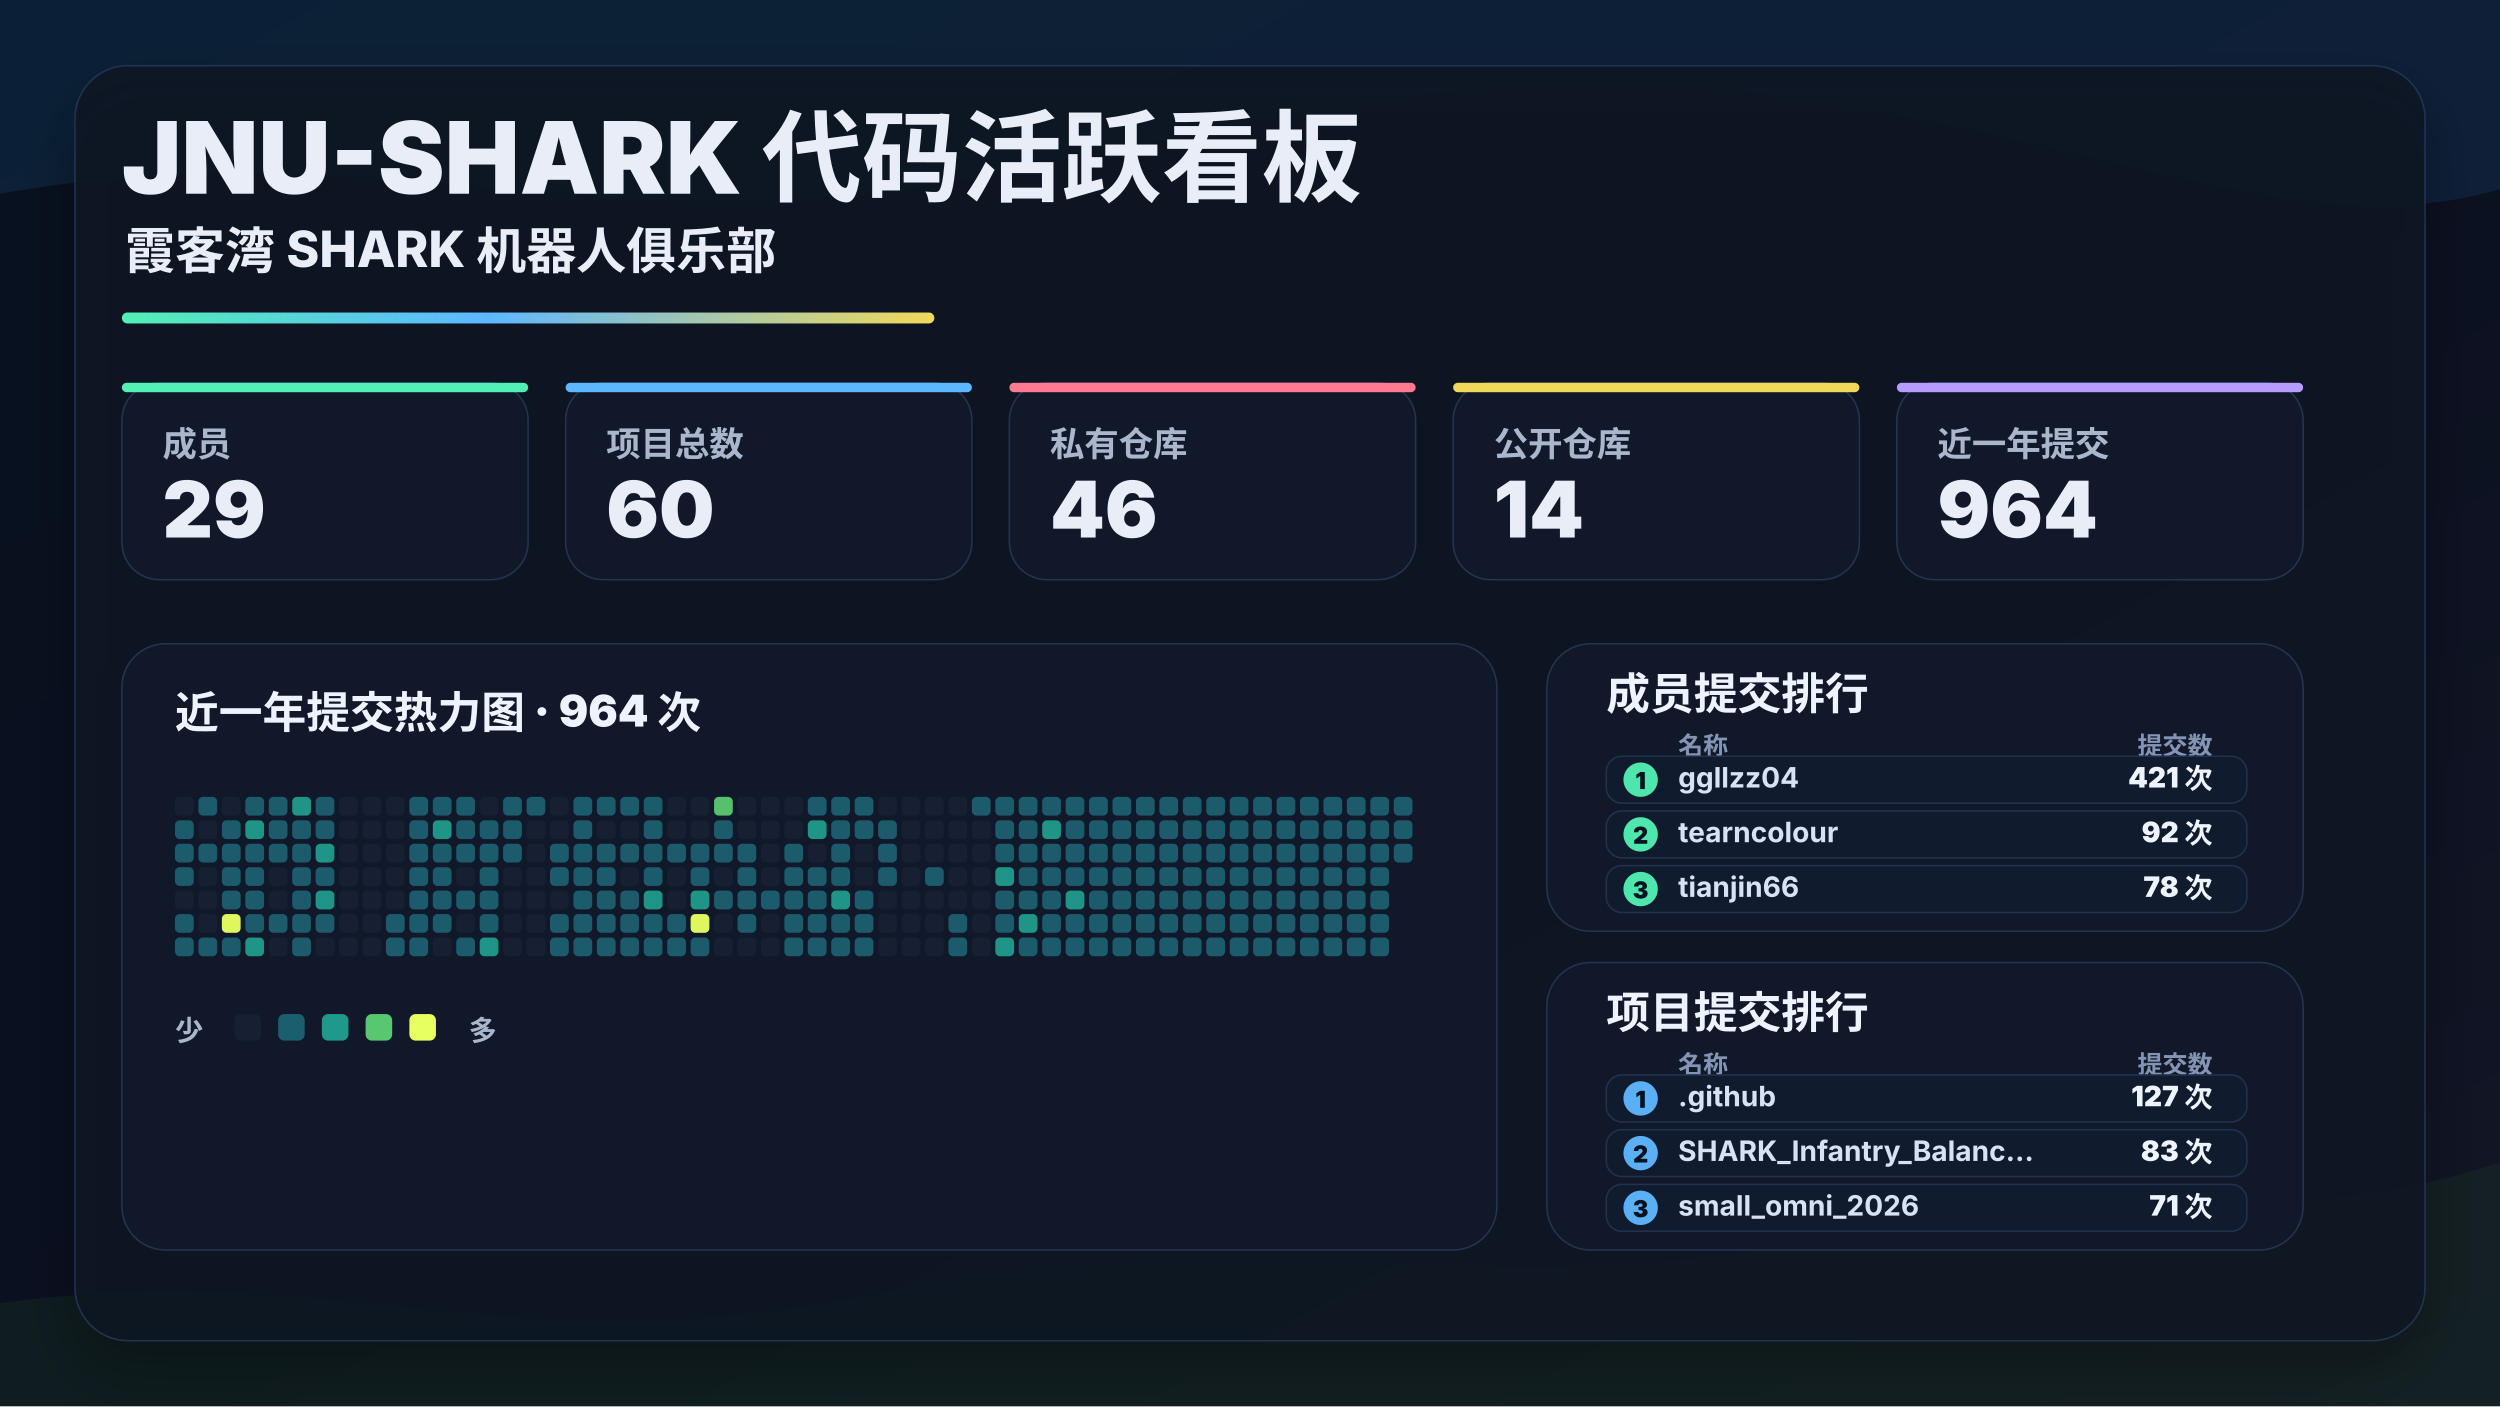
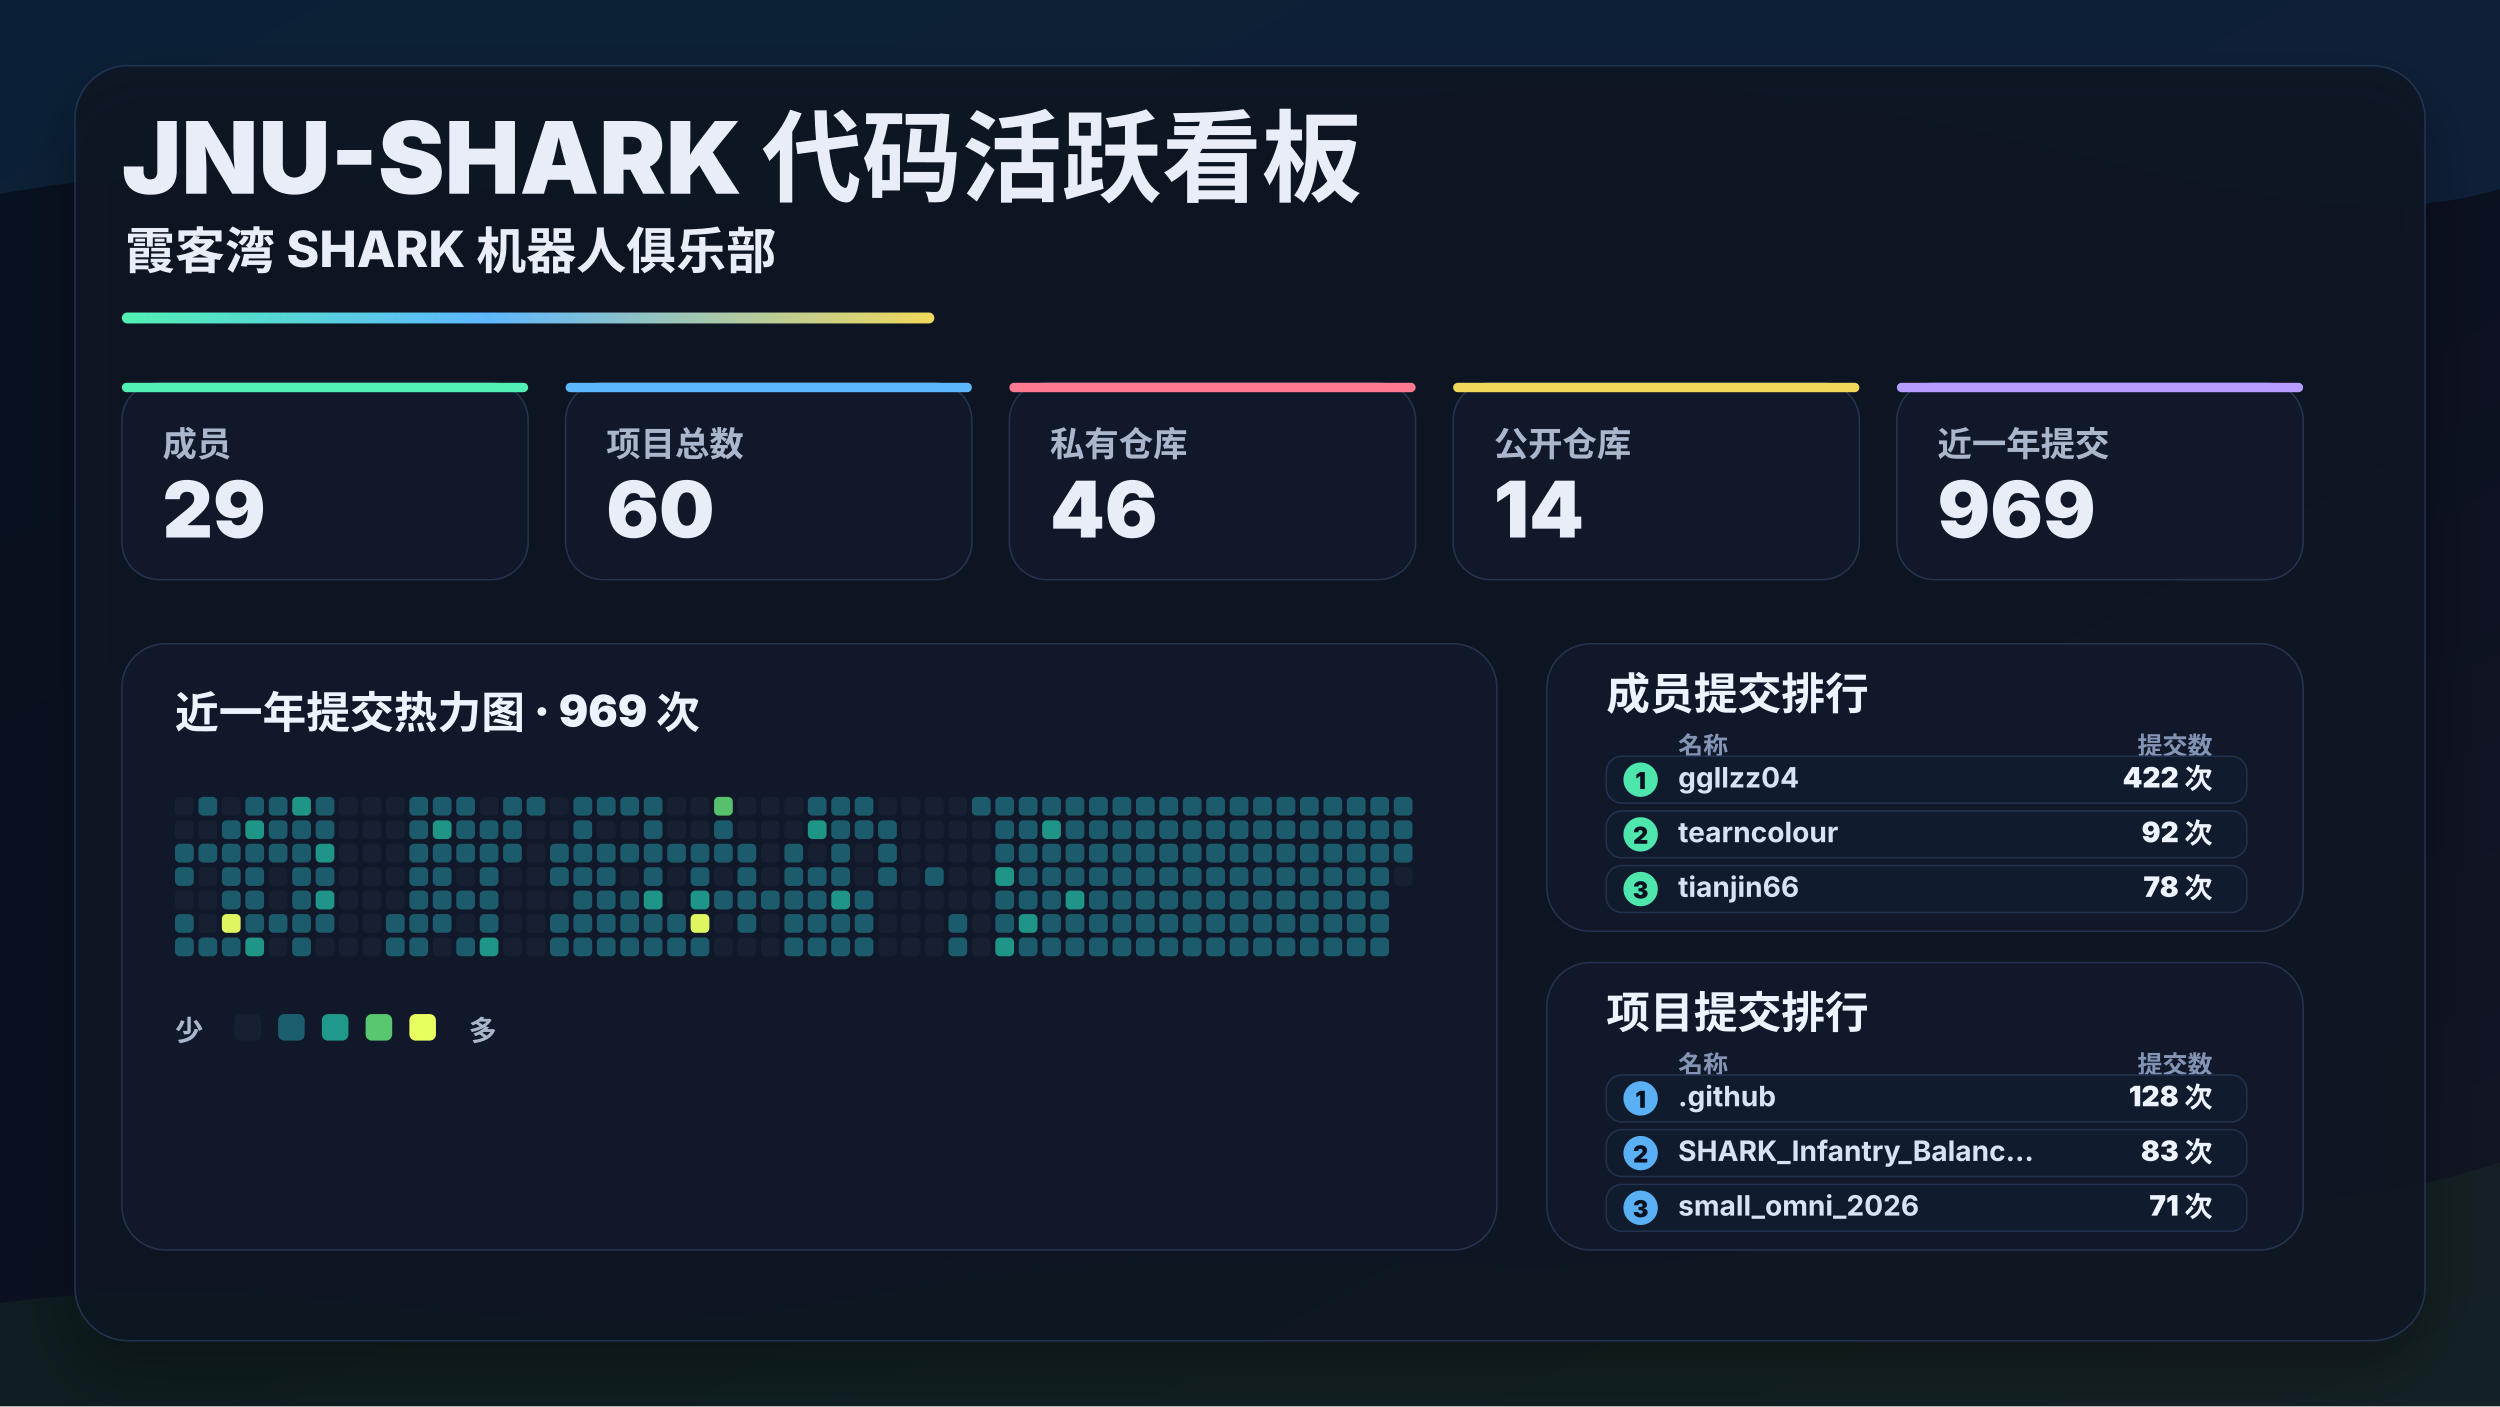
<svg xmlns="http://www.w3.org/2000/svg" width="1600" height="900" viewBox="0 0 1600 900" role="img" aria-labelledby="title desc">
  <defs>
    <linearGradient id="bg" x1="0" y1="0" x2="1" y2="1">
      <stop offset="0" stop-color="#07111f" />
      <stop offset="0.52" stop-color="#0b1020" />
      <stop offset="1" stop-color="#131625" />
    </linearGradient>
    <linearGradient id="hero" x1="0" y1="0" x2="1" y2="0">
      <stop offset="0" stop-color="#52f0b4" />
      <stop offset="0.45" stop-color="#5db7ff" />
      <stop offset="1" stop-color="#f0d85a" />
    </linearGradient>
    <filter id="softShadow" x="-10%" y="-10%" width="120%" height="120%">
      <feDropShadow dx="0" dy="18" stdDeviation="18" flood-color="#000000" flood-opacity="0.32" />
    </filter>
  </defs>
  <style>
    text { font-family: Inter, ui-sans-serif, system-ui, -apple-system, BlinkMacSystemFont, "Segoe UI", "PingFang SC", "Microsoft YaHei", sans-serif; fill: #e8edf7; }
    .title { font-size: 64px; font-weight: 900; letter-spacing: 0; }
    .subtitle { font-size: 32px; font-weight: 780; fill: #e8edf7; }
    .label { font-size: 22px; fill: #aab6cc; font-weight: 760; }
    .stat { font-size: 50px; font-weight: 900; }
    .section-title { font-size: 28px; font-weight: 860; fill: #eef4ff; }
    .table-head { font-size: 16px; fill: #8494b4; font-weight: 720; }
    .row-name { font-size: 18px; fill: #d7e2f4; font-weight: 720; }
    .row-value { font-size: 18px; fill: #eef4ff; font-weight: 860; }
    .rank { font-size: 15px; fill: #07111f; font-weight: 900; }
    .tiny { font-size: 18px; fill: #aab6cc; font-weight: 620; }
  </style>
  <rect width="1600" height="900" fill="url(#bg)" />
  <path d="M0 124 C250 80 385 160 620 114 C860 67 982 28 1220 74 C1392 108 1495 152 1600 121 L1600 0 L0 0 Z" fill="#12385c" opacity="0.38" />
  <path d="M0 834 C216 805 318 875 553 830 C835 776 935 837 1160 794 C1350 758 1464 789 1600 744 L1600 900 L0 900 Z" fill="#173622" opacity="0.36" />
  <g filter="url(#softShadow)">
    <rect x="48" y="42" width="1504" height="816" rx="34" fill="#0b1324" opacity="0.88" stroke="#263654" />
  </g>
  <text x="78" y="124" class="title">JNU-SHARK 代码活跃看板</text>
  <text x="80" y="172" class="subtitle">霞客湾 SHARK 机器人俱乐部</text>
  <rect x="78" y="200" width="520" height="7" rx="3.5" fill="url(#hero)" />
  <g>
    <rect x="78" y="245" width="260" height="126" rx="24" fill="#10182a" stroke="#25334f" />
    <rect x="78" y="245" width="260" height="6" rx="3" fill="#52f0b4" />
    <text x="104" y="292" class="label">成员</text>
    <text x="104" y="344" class="stat">29</text>
  </g>
  <g>
    <rect x="362" y="245" width="260" height="126" rx="24" fill="#10182a" stroke="#25334f" />
    <rect x="362" y="245" width="260" height="6" rx="3" fill="#5db7ff" />
    <text x="388" y="292" class="label">项目总数</text>
    <text x="388" y="344" class="stat">60</text>
  </g>
  <g>
    <rect x="646" y="245" width="260" height="126" rx="24" fill="#10182a" stroke="#25334f" />
    <rect x="646" y="245" width="260" height="6" rx="3" fill="#ff7a90" />
    <text x="672" y="292" class="label">私有仓库</text>
    <text x="672" y="344" class="stat">46</text>
  </g>
  <g>
    <rect x="930" y="245" width="260" height="126" rx="24" fill="#10182a" stroke="#25334f" />
    <rect x="930" y="245" width="260" height="6" rx="3" fill="#f0d85a" />
    <text x="956" y="292" class="label">公开仓库</text>
    <text x="956" y="344" class="stat">14</text>
  </g>
  <g>
    <rect x="1214" y="245" width="260" height="126" rx="24" fill="#10182a" stroke="#25334f" />
    <rect x="1214" y="245" width="260" height="6" rx="3" fill="#b59cff" />
    <text x="1240" y="292" class="label">近一年提交</text>
-     <text x="1240" y="344" class="stat">964</text>
+     <text x="1240" y="344" class="stat">969</text>
  </g>
  <rect x="78" y="412" width="880" height="388" rx="28" fill="#10182a" stroke="#25334f" />
-   <text x="112" y="466" class="section-title">近一年提交热力图 · 964 次</text>
+   <text x="112" y="466" class="section-title">近一年提交热力图 · 969 次</text>
  <rect x="112" y="510" width="12" height="12" rx="3" fill="#172033" opacity="0.96" />
-   <rect x="112" y="525" width="12" height="12" rx="3" fill="#1b5e6d" opacity="0.96" />
+   <rect x="112" y="525" width="12" height="12" rx="3" fill="#172033" opacity="0.96" />
  <rect x="112" y="540" width="12" height="12" rx="3" fill="#1b5e6d" opacity="0.96" />
  <rect x="112" y="555" width="12" height="12" rx="3" fill="#1b5e6d" opacity="0.96" />
  <rect x="112" y="570" width="12" height="12" rx="3" fill="#172033" opacity="0.96" />
  <rect x="112" y="585" width="12" height="12" rx="3" fill="#1b5e6d" opacity="0.96" />
  <rect x="112" y="600" width="12" height="12" rx="3" fill="#1b5e6d" opacity="0.96" />
  <rect x="127" y="510" width="12" height="12" rx="3" fill="#1b5e6d" opacity="0.96" />
  <rect x="127" y="525" width="12" height="12" rx="3" fill="#172033" opacity="0.96" />
  <rect x="127" y="540" width="12" height="12" rx="3" fill="#1b5e6d" opacity="0.96" />
  <rect x="127" y="555" width="12" height="12" rx="3" fill="#172033" opacity="0.96" />
  <rect x="127" y="570" width="12" height="12" rx="3" fill="#172033" opacity="0.96" />
  <rect x="127" y="585" width="12" height="12" rx="3" fill="#172033" opacity="0.96" />
  <rect x="127" y="600" width="12" height="12" rx="3" fill="#1b5e6d" opacity="0.96" />
  <rect x="142" y="510" width="12" height="12" rx="3" fill="#172033" opacity="0.96" />
  <rect x="142" y="525" width="12" height="12" rx="3" fill="#1b5e6d" opacity="0.96" />
  <rect x="142" y="540" width="12" height="12" rx="3" fill="#1b5e6d" opacity="0.96" />
  <rect x="142" y="555" width="12" height="12" rx="3" fill="#1b5e6d" opacity="0.96" />
  <rect x="142" y="570" width="12" height="12" rx="3" fill="#1b5e6d" opacity="0.96" />
  <rect x="142" y="585" width="12" height="12" rx="3" fill="#e7ff61" opacity="0.96" />
  <rect x="142" y="600" width="12" height="12" rx="3" fill="#1b5e6d" opacity="0.96" />
  <rect x="157" y="510" width="12" height="12" rx="3" fill="#1b5e6d" opacity="0.96" />
  <rect x="157" y="525" width="12" height="12" rx="3" fill="#1f9a8a" opacity="0.96" />
  <rect x="157" y="540" width="12" height="12" rx="3" fill="#1b5e6d" opacity="0.96" />
  <rect x="157" y="555" width="12" height="12" rx="3" fill="#1b5e6d" opacity="0.96" />
  <rect x="157" y="570" width="12" height="12" rx="3" fill="#1b5e6d" opacity="0.96" />
  <rect x="157" y="585" width="12" height="12" rx="3" fill="#1b5e6d" opacity="0.96" />
  <rect x="157" y="600" width="12" height="12" rx="3" fill="#1f9a8a" opacity="0.96" />
  <rect x="172" y="510" width="12" height="12" rx="3" fill="#1b5e6d" opacity="0.96" />
  <rect x="172" y="525" width="12" height="12" rx="3" fill="#1b5e6d" opacity="0.96" />
  <rect x="172" y="540" width="12" height="12" rx="3" fill="#1b5e6d" opacity="0.96" />
  <rect x="172" y="555" width="12" height="12" rx="3" fill="#172033" opacity="0.96" />
  <rect x="172" y="570" width="12" height="12" rx="3" fill="#172033" opacity="0.96" />
  <rect x="172" y="585" width="12" height="12" rx="3" fill="#1b5e6d" opacity="0.96" />
  <rect x="172" y="600" width="12" height="12" rx="3" fill="#172033" opacity="0.96" />
  <rect x="187" y="510" width="12" height="12" rx="3" fill="#1f9a8a" opacity="0.96" />
  <rect x="187" y="525" width="12" height="12" rx="3" fill="#1b5e6d" opacity="0.96" />
  <rect x="187" y="540" width="12" height="12" rx="3" fill="#1b5e6d" opacity="0.96" />
  <rect x="187" y="555" width="12" height="12" rx="3" fill="#1b5e6d" opacity="0.96" />
  <rect x="187" y="570" width="12" height="12" rx="3" fill="#1b5e6d" opacity="0.96" />
  <rect x="187" y="585" width="12" height="12" rx="3" fill="#1b5e6d" opacity="0.96" />
  <rect x="187" y="600" width="12" height="12" rx="3" fill="#1b5e6d" opacity="0.96" />
  <rect x="202" y="510" width="12" height="12" rx="3" fill="#1b5e6d" opacity="0.96" />
  <rect x="202" y="525" width="12" height="12" rx="3" fill="#1b5e6d" opacity="0.96" />
  <rect x="202" y="540" width="12" height="12" rx="3" fill="#1f9a8a" opacity="0.96" />
  <rect x="202" y="555" width="12" height="12" rx="3" fill="#1b5e6d" opacity="0.96" />
  <rect x="202" y="570" width="12" height="12" rx="3" fill="#1f9a8a" opacity="0.96" />
  <rect x="202" y="585" width="12" height="12" rx="3" fill="#1b5e6d" opacity="0.96" />
  <rect x="202" y="600" width="12" height="12" rx="3" fill="#172033" opacity="0.96" />
  <rect x="217" y="510" width="12" height="12" rx="3" fill="#172033" opacity="0.96" />
  <rect x="217" y="525" width="12" height="12" rx="3" fill="#172033" opacity="0.96" />
  <rect x="217" y="540" width="12" height="12" rx="3" fill="#172033" opacity="0.96" />
  <rect x="217" y="555" width="12" height="12" rx="3" fill="#172033" opacity="0.96" />
  <rect x="217" y="570" width="12" height="12" rx="3" fill="#172033" opacity="0.96" />
  <rect x="217" y="585" width="12" height="12" rx="3" fill="#172033" opacity="0.96" />
  <rect x="217" y="600" width="12" height="12" rx="3" fill="#172033" opacity="0.96" />
  <rect x="232" y="510" width="12" height="12" rx="3" fill="#172033" opacity="0.96" />
  <rect x="232" y="525" width="12" height="12" rx="3" fill="#172033" opacity="0.96" />
  <rect x="232" y="540" width="12" height="12" rx="3" fill="#172033" opacity="0.96" />
  <rect x="232" y="555" width="12" height="12" rx="3" fill="#172033" opacity="0.96" />
  <rect x="232" y="570" width="12" height="12" rx="3" fill="#172033" opacity="0.96" />
  <rect x="232" y="585" width="12" height="12" rx="3" fill="#172033" opacity="0.96" />
  <rect x="232" y="600" width="12" height="12" rx="3" fill="#172033" opacity="0.96" />
  <rect x="247" y="510" width="12" height="12" rx="3" fill="#172033" opacity="0.96" />
  <rect x="247" y="525" width="12" height="12" rx="3" fill="#172033" opacity="0.96" />
  <rect x="247" y="540" width="12" height="12" rx="3" fill="#172033" opacity="0.96" />
  <rect x="247" y="555" width="12" height="12" rx="3" fill="#172033" opacity="0.96" />
  <rect x="247" y="570" width="12" height="12" rx="3" fill="#172033" opacity="0.96" />
  <rect x="247" y="585" width="12" height="12" rx="3" fill="#1b5e6d" opacity="0.96" />
  <rect x="247" y="600" width="12" height="12" rx="3" fill="#1b5e6d" opacity="0.96" />
  <rect x="262" y="510" width="12" height="12" rx="3" fill="#1b5e6d" opacity="0.96" />
  <rect x="262" y="525" width="12" height="12" rx="3" fill="#1b5e6d" opacity="0.96" />
  <rect x="262" y="540" width="12" height="12" rx="3" fill="#1b5e6d" opacity="0.96" />
  <rect x="262" y="555" width="12" height="12" rx="3" fill="#1b5e6d" opacity="0.96" />
  <rect x="262" y="570" width="12" height="12" rx="3" fill="#1b5e6d" opacity="0.96" />
  <rect x="262" y="585" width="12" height="12" rx="3" fill="#1b5e6d" opacity="0.96" />
  <rect x="262" y="600" width="12" height="12" rx="3" fill="#1b5e6d" opacity="0.96" />
  <rect x="277" y="510" width="12" height="12" rx="3" fill="#1b5e6d" opacity="0.96" />
  <rect x="277" y="525" width="12" height="12" rx="3" fill="#1f9a8a" opacity="0.96" />
  <rect x="277" y="540" width="12" height="12" rx="3" fill="#1b5e6d" opacity="0.96" />
  <rect x="277" y="555" width="12" height="12" rx="3" fill="#1b5e6d" opacity="0.96" />
  <rect x="277" y="570" width="12" height="12" rx="3" fill="#1b5e6d" opacity="0.96" />
  <rect x="277" y="585" width="12" height="12" rx="3" fill="#1b5e6d" opacity="0.96" />
  <rect x="277" y="600" width="12" height="12" rx="3" fill="#172033" opacity="0.96" />
  <rect x="292" y="510" width="12" height="12" rx="3" fill="#1b5e6d" opacity="0.96" />
  <rect x="292" y="525" width="12" height="12" rx="3" fill="#1b5e6d" opacity="0.96" />
  <rect x="292" y="540" width="12" height="12" rx="3" fill="#1b5e6d" opacity="0.96" />
  <rect x="292" y="555" width="12" height="12" rx="3" fill="#172033" opacity="0.96" />
  <rect x="292" y="570" width="12" height="12" rx="3" fill="#1b5e6d" opacity="0.96" />
  <rect x="292" y="585" width="12" height="12" rx="3" fill="#172033" opacity="0.96" />
  <rect x="292" y="600" width="12" height="12" rx="3" fill="#1b5e6d" opacity="0.96" />
  <rect x="307" y="510" width="12" height="12" rx="3" fill="#172033" opacity="0.96" />
  <rect x="307" y="525" width="12" height="12" rx="3" fill="#1b5e6d" opacity="0.96" />
  <rect x="307" y="540" width="12" height="12" rx="3" fill="#1b5e6d" opacity="0.96" />
  <rect x="307" y="555" width="12" height="12" rx="3" fill="#1b5e6d" opacity="0.96" />
  <rect x="307" y="570" width="12" height="12" rx="3" fill="#1b5e6d" opacity="0.96" />
  <rect x="307" y="585" width="12" height="12" rx="3" fill="#1b5e6d" opacity="0.96" />
  <rect x="307" y="600" width="12" height="12" rx="3" fill="#1f9a8a" opacity="0.96" />
  <rect x="322" y="510" width="12" height="12" rx="3" fill="#1b5e6d" opacity="0.96" />
  <rect x="322" y="525" width="12" height="12" rx="3" fill="#1b5e6d" opacity="0.96" />
  <rect x="322" y="540" width="12" height="12" rx="3" fill="#1b5e6d" opacity="0.96" />
  <rect x="322" y="555" width="12" height="12" rx="3" fill="#172033" opacity="0.96" />
  <rect x="322" y="570" width="12" height="12" rx="3" fill="#172033" opacity="0.96" />
  <rect x="322" y="585" width="12" height="12" rx="3" fill="#172033" opacity="0.96" />
  <rect x="322" y="600" width="12" height="12" rx="3" fill="#172033" opacity="0.96" />
  <rect x="337" y="510" width="12" height="12" rx="3" fill="#1b5e6d" opacity="0.96" />
  <rect x="337" y="525" width="12" height="12" rx="3" fill="#172033" opacity="0.96" />
  <rect x="337" y="540" width="12" height="12" rx="3" fill="#172033" opacity="0.96" />
  <rect x="337" y="555" width="12" height="12" rx="3" fill="#172033" opacity="0.96" />
  <rect x="337" y="570" width="12" height="12" rx="3" fill="#172033" opacity="0.96" />
  <rect x="337" y="585" width="12" height="12" rx="3" fill="#172033" opacity="0.96" />
  <rect x="337" y="600" width="12" height="12" rx="3" fill="#172033" opacity="0.96" />
  <rect x="352" y="510" width="12" height="12" rx="3" fill="#172033" opacity="0.96" />
  <rect x="352" y="525" width="12" height="12" rx="3" fill="#172033" opacity="0.96" />
  <rect x="352" y="540" width="12" height="12" rx="3" fill="#1b5e6d" opacity="0.96" />
  <rect x="352" y="555" width="12" height="12" rx="3" fill="#1b5e6d" opacity="0.96" />
  <rect x="352" y="570" width="12" height="12" rx="3" fill="#172033" opacity="0.96" />
  <rect x="352" y="585" width="12" height="12" rx="3" fill="#1b5e6d" opacity="0.96" />
  <rect x="352" y="600" width="12" height="12" rx="3" fill="#1b5e6d" opacity="0.96" />
  <rect x="367" y="510" width="12" height="12" rx="3" fill="#1b5e6d" opacity="0.96" />
  <rect x="367" y="525" width="12" height="12" rx="3" fill="#1b5e6d" opacity="0.96" />
  <rect x="367" y="540" width="12" height="12" rx="3" fill="#1b5e6d" opacity="0.96" />
  <rect x="367" y="555" width="12" height="12" rx="3" fill="#1b5e6d" opacity="0.96" />
  <rect x="367" y="570" width="12" height="12" rx="3" fill="#1b5e6d" opacity="0.96" />
  <rect x="367" y="585" width="12" height="12" rx="3" fill="#1b5e6d" opacity="0.96" />
  <rect x="367" y="600" width="12" height="12" rx="3" fill="#1b5e6d" opacity="0.96" />
  <rect x="382" y="510" width="12" height="12" rx="3" fill="#1b5e6d" opacity="0.96" />
  <rect x="382" y="525" width="12" height="12" rx="3" fill="#172033" opacity="0.96" />
  <rect x="382" y="540" width="12" height="12" rx="3" fill="#1b5e6d" opacity="0.96" />
  <rect x="382" y="555" width="12" height="12" rx="3" fill="#1b5e6d" opacity="0.96" />
  <rect x="382" y="570" width="12" height="12" rx="3" fill="#1b5e6d" opacity="0.96" />
  <rect x="382" y="585" width="12" height="12" rx="3" fill="#1b5e6d" opacity="0.96" />
  <rect x="382" y="600" width="12" height="12" rx="3" fill="#1b5e6d" opacity="0.96" />
  <rect x="397" y="510" width="12" height="12" rx="3" fill="#1b5e6d" opacity="0.96" />
  <rect x="397" y="525" width="12" height="12" rx="3" fill="#172033" opacity="0.96" />
  <rect x="397" y="540" width="12" height="12" rx="3" fill="#1b5e6d" opacity="0.96" />
  <rect x="397" y="555" width="12" height="12" rx="3" fill="#172033" opacity="0.96" />
  <rect x="397" y="570" width="12" height="12" rx="3" fill="#1b5e6d" opacity="0.96" />
  <rect x="397" y="585" width="12" height="12" rx="3" fill="#1b5e6d" opacity="0.96" />
  <rect x="397" y="600" width="12" height="12" rx="3" fill="#1b5e6d" opacity="0.96" />
  <rect x="412" y="510" width="12" height="12" rx="3" fill="#1b5e6d" opacity="0.96" />
  <rect x="412" y="525" width="12" height="12" rx="3" fill="#1b5e6d" opacity="0.96" />
  <rect x="412" y="540" width="12" height="12" rx="3" fill="#1b5e6d" opacity="0.96" />
  <rect x="412" y="555" width="12" height="12" rx="3" fill="#1b5e6d" opacity="0.96" />
  <rect x="412" y="570" width="12" height="12" rx="3" fill="#1f9a8a" opacity="0.96" />
  <rect x="412" y="585" width="12" height="12" rx="3" fill="#1b5e6d" opacity="0.96" />
  <rect x="412" y="600" width="12" height="12" rx="3" fill="#1b5e6d" opacity="0.96" />
  <rect x="427" y="510" width="12" height="12" rx="3" fill="#172033" opacity="0.96" />
  <rect x="427" y="525" width="12" height="12" rx="3" fill="#172033" opacity="0.96" />
  <rect x="427" y="540" width="12" height="12" rx="3" fill="#1b5e6d" opacity="0.96" />
  <rect x="427" y="555" width="12" height="12" rx="3" fill="#172033" opacity="0.96" />
  <rect x="427" y="570" width="12" height="12" rx="3" fill="#172033" opacity="0.96" />
  <rect x="427" y="585" width="12" height="12" rx="3" fill="#1b5e6d" opacity="0.96" />
  <rect x="427" y="600" width="12" height="12" rx="3" fill="#1b5e6d" opacity="0.96" />
  <rect x="442" y="510" width="12" height="12" rx="3" fill="#172033" opacity="0.96" />
  <rect x="442" y="525" width="12" height="12" rx="3" fill="#172033" opacity="0.96" />
  <rect x="442" y="540" width="12" height="12" rx="3" fill="#1b5e6d" opacity="0.96" />
  <rect x="442" y="555" width="12" height="12" rx="3" fill="#1b5e6d" opacity="0.96" />
  <rect x="442" y="570" width="12" height="12" rx="3" fill="#1f9a8a" opacity="0.96" />
  <rect x="442" y="585" width="12" height="12" rx="3" fill="#e7ff61" opacity="0.96" />
  <rect x="442" y="600" width="12" height="12" rx="3" fill="#1b5e6d" opacity="0.96" />
  <rect x="457" y="510" width="12" height="12" rx="3" fill="#58c76f" opacity="0.96" />
  <rect x="457" y="525" width="12" height="12" rx="3" fill="#1b5e6d" opacity="0.96" />
  <rect x="457" y="540" width="12" height="12" rx="3" fill="#1b5e6d" opacity="0.96" />
  <rect x="457" y="555" width="12" height="12" rx="3" fill="#172033" opacity="0.96" />
  <rect x="457" y="570" width="12" height="12" rx="3" fill="#1b5e6d" opacity="0.96" />
  <rect x="457" y="585" width="12" height="12" rx="3" fill="#172033" opacity="0.96" />
  <rect x="457" y="600" width="12" height="12" rx="3" fill="#172033" opacity="0.96" />
  <rect x="472" y="510" width="12" height="12" rx="3" fill="#172033" opacity="0.96" />
  <rect x="472" y="525" width="12" height="12" rx="3" fill="#172033" opacity="0.96" />
  <rect x="472" y="540" width="12" height="12" rx="3" fill="#1b5e6d" opacity="0.96" />
  <rect x="472" y="555" width="12" height="12" rx="3" fill="#1b5e6d" opacity="0.96" />
  <rect x="472" y="570" width="12" height="12" rx="3" fill="#1b5e6d" opacity="0.96" />
  <rect x="472" y="585" width="12" height="12" rx="3" fill="#1b5e6d" opacity="0.96" />
  <rect x="472" y="600" width="12" height="12" rx="3" fill="#172033" opacity="0.96" />
  <rect x="487" y="510" width="12" height="12" rx="3" fill="#172033" opacity="0.96" />
  <rect x="487" y="525" width="12" height="12" rx="3" fill="#172033" opacity="0.96" />
  <rect x="487" y="540" width="12" height="12" rx="3" fill="#172033" opacity="0.96" />
  <rect x="487" y="555" width="12" height="12" rx="3" fill="#172033" opacity="0.96" />
  <rect x="487" y="570" width="12" height="12" rx="3" fill="#1b5e6d" opacity="0.96" />
  <rect x="487" y="585" width="12" height="12" rx="3" fill="#172033" opacity="0.96" />
  <rect x="487" y="600" width="12" height="12" rx="3" fill="#172033" opacity="0.96" />
  <rect x="502" y="510" width="12" height="12" rx="3" fill="#172033" opacity="0.96" />
  <rect x="502" y="525" width="12" height="12" rx="3" fill="#172033" opacity="0.96" />
  <rect x="502" y="540" width="12" height="12" rx="3" fill="#1b5e6d" opacity="0.96" />
  <rect x="502" y="555" width="12" height="12" rx="3" fill="#1b5e6d" opacity="0.96" />
  <rect x="502" y="570" width="12" height="12" rx="3" fill="#1b5e6d" opacity="0.96" />
  <rect x="502" y="585" width="12" height="12" rx="3" fill="#1b5e6d" opacity="0.96" />
  <rect x="502" y="600" width="12" height="12" rx="3" fill="#1b5e6d" opacity="0.96" />
  <rect x="517" y="510" width="12" height="12" rx="3" fill="#1b5e6d" opacity="0.96" />
  <rect x="517" y="525" width="12" height="12" rx="3" fill="#1f9a8a" opacity="0.96" />
  <rect x="517" y="540" width="12" height="12" rx="3" fill="#172033" opacity="0.96" />
  <rect x="517" y="555" width="12" height="12" rx="3" fill="#1b5e6d" opacity="0.96" />
  <rect x="517" y="570" width="12" height="12" rx="3" fill="#1b5e6d" opacity="0.96" />
  <rect x="517" y="585" width="12" height="12" rx="3" fill="#1b5e6d" opacity="0.96" />
  <rect x="517" y="600" width="12" height="12" rx="3" fill="#1b5e6d" opacity="0.96" />
  <rect x="532" y="510" width="12" height="12" rx="3" fill="#1b5e6d" opacity="0.96" />
  <rect x="532" y="525" width="12" height="12" rx="3" fill="#1b5e6d" opacity="0.96" />
  <rect x="532" y="540" width="12" height="12" rx="3" fill="#1b5e6d" opacity="0.96" />
  <rect x="532" y="555" width="12" height="12" rx="3" fill="#1b5e6d" opacity="0.96" />
  <rect x="532" y="570" width="12" height="12" rx="3" fill="#1f9a8a" opacity="0.96" />
  <rect x="532" y="585" width="12" height="12" rx="3" fill="#1b5e6d" opacity="0.96" />
  <rect x="532" y="600" width="12" height="12" rx="3" fill="#1b5e6d" opacity="0.96" />
  <rect x="547" y="510" width="12" height="12" rx="3" fill="#1b5e6d" opacity="0.96" />
  <rect x="547" y="525" width="12" height="12" rx="3" fill="#1b5e6d" opacity="0.96" />
  <rect x="547" y="540" width="12" height="12" rx="3" fill="#172033" opacity="0.96" />
  <rect x="547" y="555" width="12" height="12" rx="3" fill="#172033" opacity="0.96" />
  <rect x="547" y="570" width="12" height="12" rx="3" fill="#1b5e6d" opacity="0.96" />
  <rect x="547" y="585" width="12" height="12" rx="3" fill="#1b5e6d" opacity="0.96" />
  <rect x="547" y="600" width="12" height="12" rx="3" fill="#1b5e6d" opacity="0.96" />
  <rect x="562" y="510" width="12" height="12" rx="3" fill="#172033" opacity="0.96" />
  <rect x="562" y="525" width="12" height="12" rx="3" fill="#1b5e6d" opacity="0.96" />
  <rect x="562" y="540" width="12" height="12" rx="3" fill="#1b5e6d" opacity="0.96" />
  <rect x="562" y="555" width="12" height="12" rx="3" fill="#1b5e6d" opacity="0.96" />
  <rect x="562" y="570" width="12" height="12" rx="3" fill="#172033" opacity="0.96" />
  <rect x="562" y="585" width="12" height="12" rx="3" fill="#172033" opacity="0.96" />
  <rect x="562" y="600" width="12" height="12" rx="3" fill="#172033" opacity="0.96" />
  <rect x="577" y="510" width="12" height="12" rx="3" fill="#172033" opacity="0.96" />
  <rect x="577" y="525" width="12" height="12" rx="3" fill="#172033" opacity="0.96" />
  <rect x="577" y="540" width="12" height="12" rx="3" fill="#172033" opacity="0.96" />
  <rect x="577" y="555" width="12" height="12" rx="3" fill="#172033" opacity="0.96" />
  <rect x="577" y="570" width="12" height="12" rx="3" fill="#172033" opacity="0.96" />
  <rect x="577" y="585" width="12" height="12" rx="3" fill="#172033" opacity="0.96" />
  <rect x="577" y="600" width="12" height="12" rx="3" fill="#172033" opacity="0.96" />
  <rect x="592" y="510" width="12" height="12" rx="3" fill="#172033" opacity="0.96" />
  <rect x="592" y="525" width="12" height="12" rx="3" fill="#172033" opacity="0.96" />
  <rect x="592" y="540" width="12" height="12" rx="3" fill="#172033" opacity="0.96" />
  <rect x="592" y="555" width="12" height="12" rx="3" fill="#1b5e6d" opacity="0.96" />
  <rect x="592" y="570" width="12" height="12" rx="3" fill="#172033" opacity="0.96" />
  <rect x="592" y="585" width="12" height="12" rx="3" fill="#172033" opacity="0.96" />
  <rect x="592" y="600" width="12" height="12" rx="3" fill="#172033" opacity="0.96" />
  <rect x="607" y="510" width="12" height="12" rx="3" fill="#172033" opacity="0.96" />
  <rect x="607" y="525" width="12" height="12" rx="3" fill="#172033" opacity="0.96" />
  <rect x="607" y="540" width="12" height="12" rx="3" fill="#172033" opacity="0.96" />
  <rect x="607" y="555" width="12" height="12" rx="3" fill="#172033" opacity="0.96" />
  <rect x="607" y="570" width="12" height="12" rx="3" fill="#172033" opacity="0.96" />
  <rect x="607" y="585" width="12" height="12" rx="3" fill="#1b5e6d" opacity="0.96" />
  <rect x="607" y="600" width="12" height="12" rx="3" fill="#1b5e6d" opacity="0.96" />
  <rect x="622" y="510" width="12" height="12" rx="3" fill="#1b5e6d" opacity="0.96" />
  <rect x="622" y="525" width="12" height="12" rx="3" fill="#172033" opacity="0.96" />
  <rect x="622" y="540" width="12" height="12" rx="3" fill="#172033" opacity="0.96" />
  <rect x="622" y="555" width="12" height="12" rx="3" fill="#172033" opacity="0.96" />
  <rect x="622" y="570" width="12" height="12" rx="3" fill="#172033" opacity="0.96" />
  <rect x="622" y="585" width="12" height="12" rx="3" fill="#172033" opacity="0.96" />
  <rect x="622" y="600" width="12" height="12" rx="3" fill="#172033" opacity="0.96" />
  <rect x="637" y="510" width="12" height="12" rx="3" fill="#1b5e6d" opacity="0.96" />
  <rect x="637" y="525" width="12" height="12" rx="3" fill="#1b5e6d" opacity="0.96" />
  <rect x="637" y="540" width="12" height="12" rx="3" fill="#1b5e6d" opacity="0.96" />
  <rect x="637" y="555" width="12" height="12" rx="3" fill="#1f9a8a" opacity="0.96" />
  <rect x="637" y="570" width="12" height="12" rx="3" fill="#1b5e6d" opacity="0.96" />
  <rect x="637" y="585" width="12" height="12" rx="3" fill="#1b5e6d" opacity="0.96" />
  <rect x="637" y="600" width="12" height="12" rx="3" fill="#1f9a8a" opacity="0.96" />
  <rect x="652" y="510" width="12" height="12" rx="3" fill="#1b5e6d" opacity="0.96" />
  <rect x="652" y="525" width="12" height="12" rx="3" fill="#1b5e6d" opacity="0.96" />
  <rect x="652" y="540" width="12" height="12" rx="3" fill="#1b5e6d" opacity="0.96" />
  <rect x="652" y="555" width="12" height="12" rx="3" fill="#1b5e6d" opacity="0.96" />
  <rect x="652" y="570" width="12" height="12" rx="3" fill="#1b5e6d" opacity="0.96" />
  <rect x="652" y="585" width="12" height="12" rx="3" fill="#1f9a8a" opacity="0.96" />
  <rect x="652" y="600" width="12" height="12" rx="3" fill="#1b5e6d" opacity="0.96" />
  <rect x="667" y="510" width="12" height="12" rx="3" fill="#1b5e6d" opacity="0.96" />
  <rect x="667" y="525" width="12" height="12" rx="3" fill="#1f9a8a" opacity="0.96" />
  <rect x="667" y="540" width="12" height="12" rx="3" fill="#1b5e6d" opacity="0.96" />
  <rect x="667" y="555" width="12" height="12" rx="3" fill="#1b5e6d" opacity="0.96" />
  <rect x="667" y="570" width="12" height="12" rx="3" fill="#1b5e6d" opacity="0.96" />
  <rect x="667" y="585" width="12" height="12" rx="3" fill="#1b5e6d" opacity="0.96" />
  <rect x="667" y="600" width="12" height="12" rx="3" fill="#1b5e6d" opacity="0.96" />
  <rect x="682" y="510" width="12" height="12" rx="3" fill="#1b5e6d" opacity="0.96" />
  <rect x="682" y="525" width="12" height="12" rx="3" fill="#1b5e6d" opacity="0.96" />
  <rect x="682" y="540" width="12" height="12" rx="3" fill="#1b5e6d" opacity="0.96" />
  <rect x="682" y="555" width="12" height="12" rx="3" fill="#1b5e6d" opacity="0.96" />
  <rect x="682" y="570" width="12" height="12" rx="3" fill="#1f9a8a" opacity="0.96" />
  <rect x="682" y="585" width="12" height="12" rx="3" fill="#1b5e6d" opacity="0.96" />
  <rect x="682" y="600" width="12" height="12" rx="3" fill="#1b5e6d" opacity="0.96" />
  <rect x="697" y="510" width="12" height="12" rx="3" fill="#1b5e6d" opacity="0.96" />
  <rect x="697" y="525" width="12" height="12" rx="3" fill="#1b5e6d" opacity="0.96" />
  <rect x="697" y="540" width="12" height="12" rx="3" fill="#1b5e6d" opacity="0.96" />
  <rect x="697" y="555" width="12" height="12" rx="3" fill="#1b5e6d" opacity="0.96" />
  <rect x="697" y="570" width="12" height="12" rx="3" fill="#1b5e6d" opacity="0.96" />
  <rect x="697" y="585" width="12" height="12" rx="3" fill="#1b5e6d" opacity="0.96" />
  <rect x="697" y="600" width="12" height="12" rx="3" fill="#1b5e6d" opacity="0.96" />
  <rect x="712" y="510" width="12" height="12" rx="3" fill="#1b5e6d" opacity="0.96" />
  <rect x="712" y="525" width="12" height="12" rx="3" fill="#1b5e6d" opacity="0.96" />
  <rect x="712" y="540" width="12" height="12" rx="3" fill="#1b5e6d" opacity="0.96" />
  <rect x="712" y="555" width="12" height="12" rx="3" fill="#1b5e6d" opacity="0.96" />
  <rect x="712" y="570" width="12" height="12" rx="3" fill="#1b5e6d" opacity="0.96" />
  <rect x="712" y="585" width="12" height="12" rx="3" fill="#1b5e6d" opacity="0.96" />
  <rect x="712" y="600" width="12" height="12" rx="3" fill="#1b5e6d" opacity="0.96" />
  <rect x="727" y="510" width="12" height="12" rx="3" fill="#1b5e6d" opacity="0.96" />
  <rect x="727" y="525" width="12" height="12" rx="3" fill="#1b5e6d" opacity="0.96" />
  <rect x="727" y="540" width="12" height="12" rx="3" fill="#1b5e6d" opacity="0.96" />
  <rect x="727" y="555" width="12" height="12" rx="3" fill="#1b5e6d" opacity="0.96" />
  <rect x="727" y="570" width="12" height="12" rx="3" fill="#1b5e6d" opacity="0.96" />
  <rect x="727" y="585" width="12" height="12" rx="3" fill="#1b5e6d" opacity="0.96" />
  <rect x="727" y="600" width="12" height="12" rx="3" fill="#1b5e6d" opacity="0.96" />
  <rect x="742" y="510" width="12" height="12" rx="3" fill="#1b5e6d" opacity="0.96" />
  <rect x="742" y="525" width="12" height="12" rx="3" fill="#1b5e6d" opacity="0.96" />
  <rect x="742" y="540" width="12" height="12" rx="3" fill="#1b5e6d" opacity="0.96" />
  <rect x="742" y="555" width="12" height="12" rx="3" fill="#1b5e6d" opacity="0.96" />
  <rect x="742" y="570" width="12" height="12" rx="3" fill="#1b5e6d" opacity="0.96" />
  <rect x="742" y="585" width="12" height="12" rx="3" fill="#1b5e6d" opacity="0.96" />
  <rect x="742" y="600" width="12" height="12" rx="3" fill="#1b5e6d" opacity="0.96" />
  <rect x="757" y="510" width="12" height="12" rx="3" fill="#1b5e6d" opacity="0.96" />
  <rect x="757" y="525" width="12" height="12" rx="3" fill="#1b5e6d" opacity="0.96" />
  <rect x="757" y="540" width="12" height="12" rx="3" fill="#1b5e6d" opacity="0.96" />
  <rect x="757" y="555" width="12" height="12" rx="3" fill="#1b5e6d" opacity="0.96" />
  <rect x="757" y="570" width="12" height="12" rx="3" fill="#1b5e6d" opacity="0.96" />
  <rect x="757" y="585" width="12" height="12" rx="3" fill="#1b5e6d" opacity="0.96" />
  <rect x="757" y="600" width="12" height="12" rx="3" fill="#1b5e6d" opacity="0.96" />
  <rect x="772" y="510" width="12" height="12" rx="3" fill="#1b5e6d" opacity="0.96" />
  <rect x="772" y="525" width="12" height="12" rx="3" fill="#1b5e6d" opacity="0.96" />
  <rect x="772" y="540" width="12" height="12" rx="3" fill="#1b5e6d" opacity="0.96" />
  <rect x="772" y="555" width="12" height="12" rx="3" fill="#1b5e6d" opacity="0.96" />
  <rect x="772" y="570" width="12" height="12" rx="3" fill="#1b5e6d" opacity="0.96" />
  <rect x="772" y="585" width="12" height="12" rx="3" fill="#1b5e6d" opacity="0.96" />
  <rect x="772" y="600" width="12" height="12" rx="3" fill="#1b5e6d" opacity="0.96" />
  <rect x="787" y="510" width="12" height="12" rx="3" fill="#1b5e6d" opacity="0.96" />
  <rect x="787" y="525" width="12" height="12" rx="3" fill="#1b5e6d" opacity="0.96" />
  <rect x="787" y="540" width="12" height="12" rx="3" fill="#1b5e6d" opacity="0.96" />
  <rect x="787" y="555" width="12" height="12" rx="3" fill="#1b5e6d" opacity="0.96" />
  <rect x="787" y="570" width="12" height="12" rx="3" fill="#1b5e6d" opacity="0.96" />
  <rect x="787" y="585" width="12" height="12" rx="3" fill="#1b5e6d" opacity="0.96" />
  <rect x="787" y="600" width="12" height="12" rx="3" fill="#1b5e6d" opacity="0.96" />
  <rect x="802" y="510" width="12" height="12" rx="3" fill="#1b5e6d" opacity="0.96" />
  <rect x="802" y="525" width="12" height="12" rx="3" fill="#1b5e6d" opacity="0.96" />
  <rect x="802" y="540" width="12" height="12" rx="3" fill="#1b5e6d" opacity="0.96" />
  <rect x="802" y="555" width="12" height="12" rx="3" fill="#1b5e6d" opacity="0.96" />
  <rect x="802" y="570" width="12" height="12" rx="3" fill="#1b5e6d" opacity="0.96" />
  <rect x="802" y="585" width="12" height="12" rx="3" fill="#1b5e6d" opacity="0.96" />
  <rect x="802" y="600" width="12" height="12" rx="3" fill="#1b5e6d" opacity="0.96" />
  <rect x="817" y="510" width="12" height="12" rx="3" fill="#1b5e6d" opacity="0.96" />
  <rect x="817" y="525" width="12" height="12" rx="3" fill="#1b5e6d" opacity="0.96" />
  <rect x="817" y="540" width="12" height="12" rx="3" fill="#1b5e6d" opacity="0.96" />
  <rect x="817" y="555" width="12" height="12" rx="3" fill="#1b5e6d" opacity="0.96" />
  <rect x="817" y="570" width="12" height="12" rx="3" fill="#1b5e6d" opacity="0.96" />
  <rect x="817" y="585" width="12" height="12" rx="3" fill="#1b5e6d" opacity="0.96" />
  <rect x="817" y="600" width="12" height="12" rx="3" fill="#1b5e6d" opacity="0.96" />
  <rect x="832" y="510" width="12" height="12" rx="3" fill="#1b5e6d" opacity="0.96" />
  <rect x="832" y="525" width="12" height="12" rx="3" fill="#1b5e6d" opacity="0.96" />
  <rect x="832" y="540" width="12" height="12" rx="3" fill="#1b5e6d" opacity="0.96" />
  <rect x="832" y="555" width="12" height="12" rx="3" fill="#1b5e6d" opacity="0.96" />
  <rect x="832" y="570" width="12" height="12" rx="3" fill="#1b5e6d" opacity="0.96" />
  <rect x="832" y="585" width="12" height="12" rx="3" fill="#1b5e6d" opacity="0.96" />
  <rect x="832" y="600" width="12" height="12" rx="3" fill="#1b5e6d" opacity="0.96" />
  <rect x="847" y="510" width="12" height="12" rx="3" fill="#1b5e6d" opacity="0.96" />
  <rect x="847" y="525" width="12" height="12" rx="3" fill="#1b5e6d" opacity="0.96" />
  <rect x="847" y="540" width="12" height="12" rx="3" fill="#1b5e6d" opacity="0.96" />
  <rect x="847" y="555" width="12" height="12" rx="3" fill="#1b5e6d" opacity="0.96" />
  <rect x="847" y="570" width="12" height="12" rx="3" fill="#1b5e6d" opacity="0.96" />
  <rect x="847" y="585" width="12" height="12" rx="3" fill="#1b5e6d" opacity="0.96" />
  <rect x="847" y="600" width="12" height="12" rx="3" fill="#1b5e6d" opacity="0.96" />
  <rect x="862" y="510" width="12" height="12" rx="3" fill="#1b5e6d" opacity="0.96" />
  <rect x="862" y="525" width="12" height="12" rx="3" fill="#1b5e6d" opacity="0.96" />
  <rect x="862" y="540" width="12" height="12" rx="3" fill="#1b5e6d" opacity="0.96" />
  <rect x="862" y="555" width="12" height="12" rx="3" fill="#1b5e6d" opacity="0.96" />
  <rect x="862" y="570" width="12" height="12" rx="3" fill="#1b5e6d" opacity="0.96" />
  <rect x="862" y="585" width="12" height="12" rx="3" fill="#1b5e6d" opacity="0.96" />
  <rect x="862" y="600" width="12" height="12" rx="3" fill="#1b5e6d" opacity="0.96" />
  <rect x="877" y="510" width="12" height="12" rx="3" fill="#1b5e6d" opacity="0.96" />
  <rect x="877" y="525" width="12" height="12" rx="3" fill="#1b5e6d" opacity="0.96" />
  <rect x="877" y="540" width="12" height="12" rx="3" fill="#1b5e6d" opacity="0.96" />
  <rect x="877" y="555" width="12" height="12" rx="3" fill="#1b5e6d" opacity="0.96" />
  <rect x="877" y="570" width="12" height="12" rx="3" fill="#1b5e6d" opacity="0.96" />
  <rect x="877" y="585" width="12" height="12" rx="3" fill="#1b5e6d" opacity="0.96" />
  <rect x="877" y="600" width="12" height="12" rx="3" fill="#1b5e6d" opacity="0.96" />
  <rect x="892" y="510" width="12" height="12" rx="3" fill="#1b5e6d" opacity="0.96" />
  <rect x="892" y="525" width="12" height="12" rx="3" fill="#1b5e6d" opacity="0.96" />
  <rect x="892" y="540" width="12" height="12" rx="3" fill="#1b5e6d" opacity="0.96" />
+   <rect x="892" y="555" width="12" height="12" rx="3" fill="#172033" opacity="0.96" />
  <text x="112" y="666" class="tiny">少</text>
  <rect x="150" y="649" width="17" height="17" rx="4" fill="#172033" />
  <rect x="178" y="649" width="17" height="17" rx="4" fill="#1b5e6d" />
  <rect x="206" y="649" width="17" height="17" rx="4" fill="#1f9a8a" />
  <rect x="234" y="649" width="17" height="17" rx="4" fill="#58c76f" />
  <rect x="262" y="649" width="17" height="17" rx="4" fill="#e7ff61" />
  <text x="300" y="666" class="tiny">多</text>
  <rect x="990" y="412" width="484" height="184" rx="28" fill="#10182a" stroke="#25334f" />
  <text x="1028" y="454" class="section-title">成员提交排行</text>
  <text x="1074" y="483" class="table-head">名称</text>
  <text x="1416" y="483" class="table-head" text-anchor="end">提交数</text>
  <g>
    <rect x="1028" y="484" width="410" height="30" rx="10" fill="#111b2e" stroke="#22314d" />
    <circle cx="1050" cy="499" r="11" fill="#52f0b4" opacity="0.95" />
    <text x="1050" y="505" class="rank" text-anchor="middle">1</text>
    <text x="1074" y="504" class="row-name">ggllzz04</text>
-     <text x="1416" y="504" class="row-value" text-anchor="end">421 次</text>
+     <text x="1416" y="504" class="row-value" text-anchor="end">422 次</text>
  </g>
  <g>
    <rect x="1028" y="519" width="410" height="30" rx="10" fill="#111b2e" stroke="#22314d" />
    <circle cx="1050" cy="534" r="11" fill="#52f0b4" opacity="0.95" />
    <text x="1050" y="540" class="rank" text-anchor="middle">2</text>
    <text x="1074" y="539" class="row-name">tearncolour</text>
    <text x="1416" y="539" class="row-value" text-anchor="end">92 次</text>
  </g>
  <g>
    <rect x="1028" y="554" width="410" height="30" rx="10" fill="#111b2e" stroke="#22314d" />
    <circle cx="1050" cy="569" r="11" fill="#52f0b4" opacity="0.95" />
    <text x="1050" y="575" class="rank" text-anchor="middle">3</text>
    <text x="1074" y="574" class="row-name">tianjin66</text>
    <text x="1416" y="574" class="row-value" text-anchor="end">78 次</text>
  </g>
  <rect x="990" y="616" width="484" height="184" rx="28" fill="#10182a" stroke="#25334f" />
  <text x="1028" y="658" class="section-title">项目提交排行</text>
  <text x="1074" y="687" class="table-head">名称</text>
  <text x="1416" y="687" class="table-head" text-anchor="end">提交数</text>
  <g>
    <rect x="1028" y="688" width="410" height="30" rx="10" fill="#111b2e" stroke="#22314d" />
    <circle cx="1050" cy="703" r="11" fill="#5db7ff" opacity="0.95" />
    <text x="1050" y="709" class="rank" text-anchor="middle">1</text>
    <text x="1074" y="708" class="row-name">.github</text>
-     <text x="1416" y="708" class="row-value" text-anchor="end">127 次</text>
+     <text x="1416" y="708" class="row-value" text-anchor="end">128 次</text>
  </g>
  <g>
    <rect x="1028" y="723" width="410" height="30" rx="10" fill="#111b2e" stroke="#22314d" />
    <circle cx="1050" cy="738" r="11" fill="#5db7ff" opacity="0.95" />
    <text x="1050" y="744" class="rank" text-anchor="middle">2</text>
    <text x="1074" y="743" class="row-name">SHARK_Infantry_Balanc...</text>
    <text x="1416" y="743" class="row-value" text-anchor="end">83 次</text>
  </g>
  <g>
    <rect x="1028" y="758" width="410" height="30" rx="10" fill="#111b2e" stroke="#22314d" />
    <circle cx="1050" cy="773" r="11" fill="#5db7ff" opacity="0.95" />
    <text x="1050" y="779" class="rank" text-anchor="middle">3</text>
    <text x="1074" y="778" class="row-name">small_omni_2026</text>
    <text x="1416" y="778" class="row-value" text-anchor="end">71 次</text>
  </g>
</svg>
